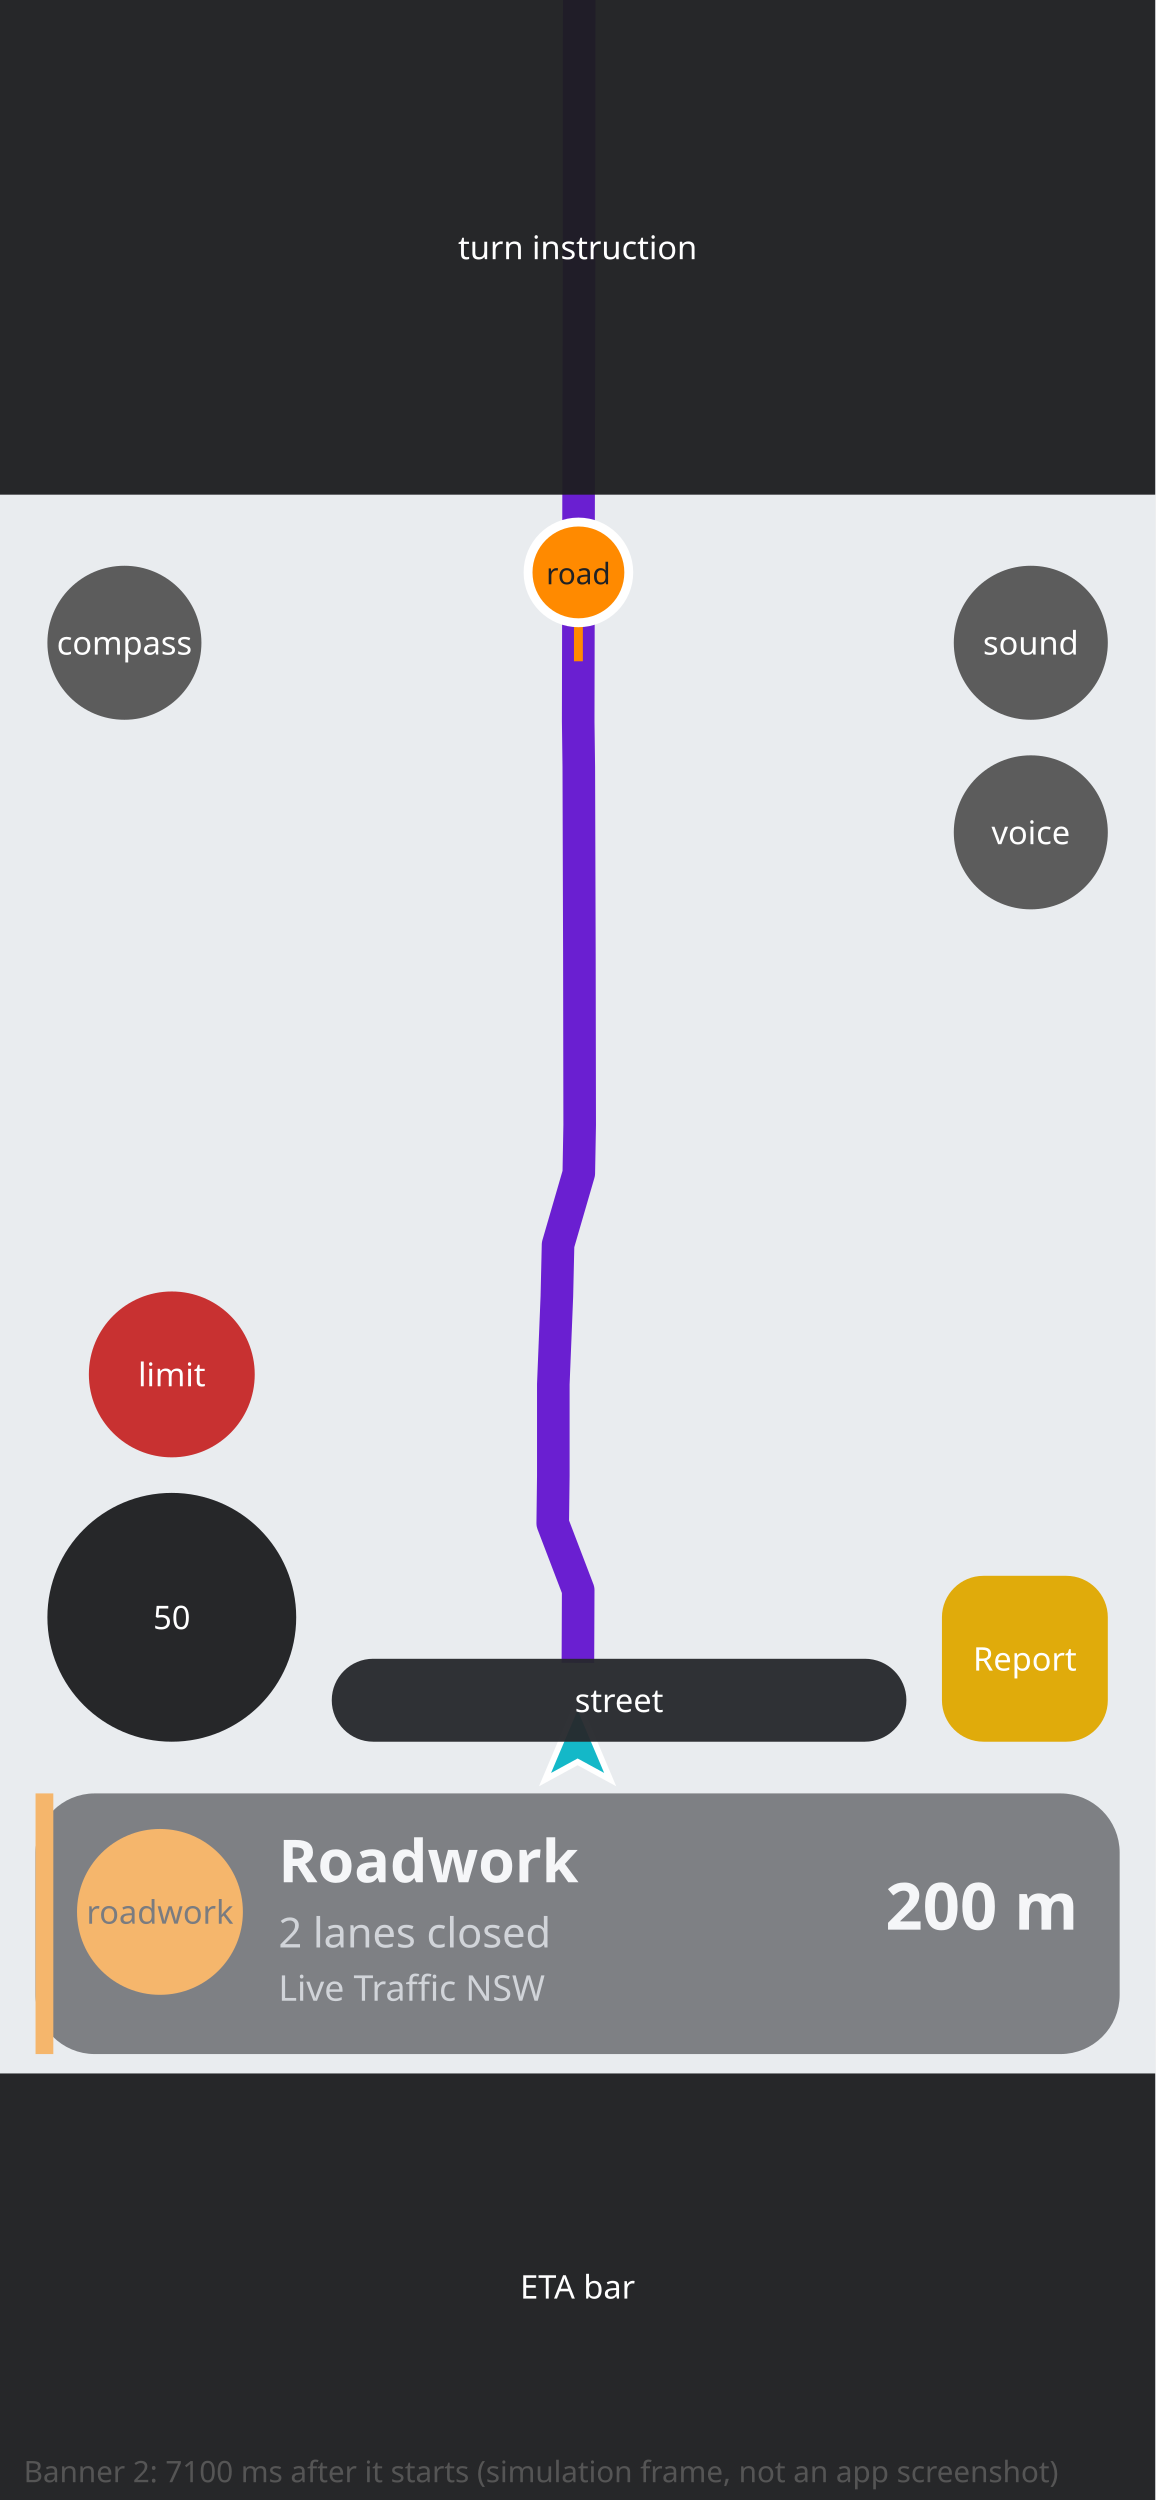
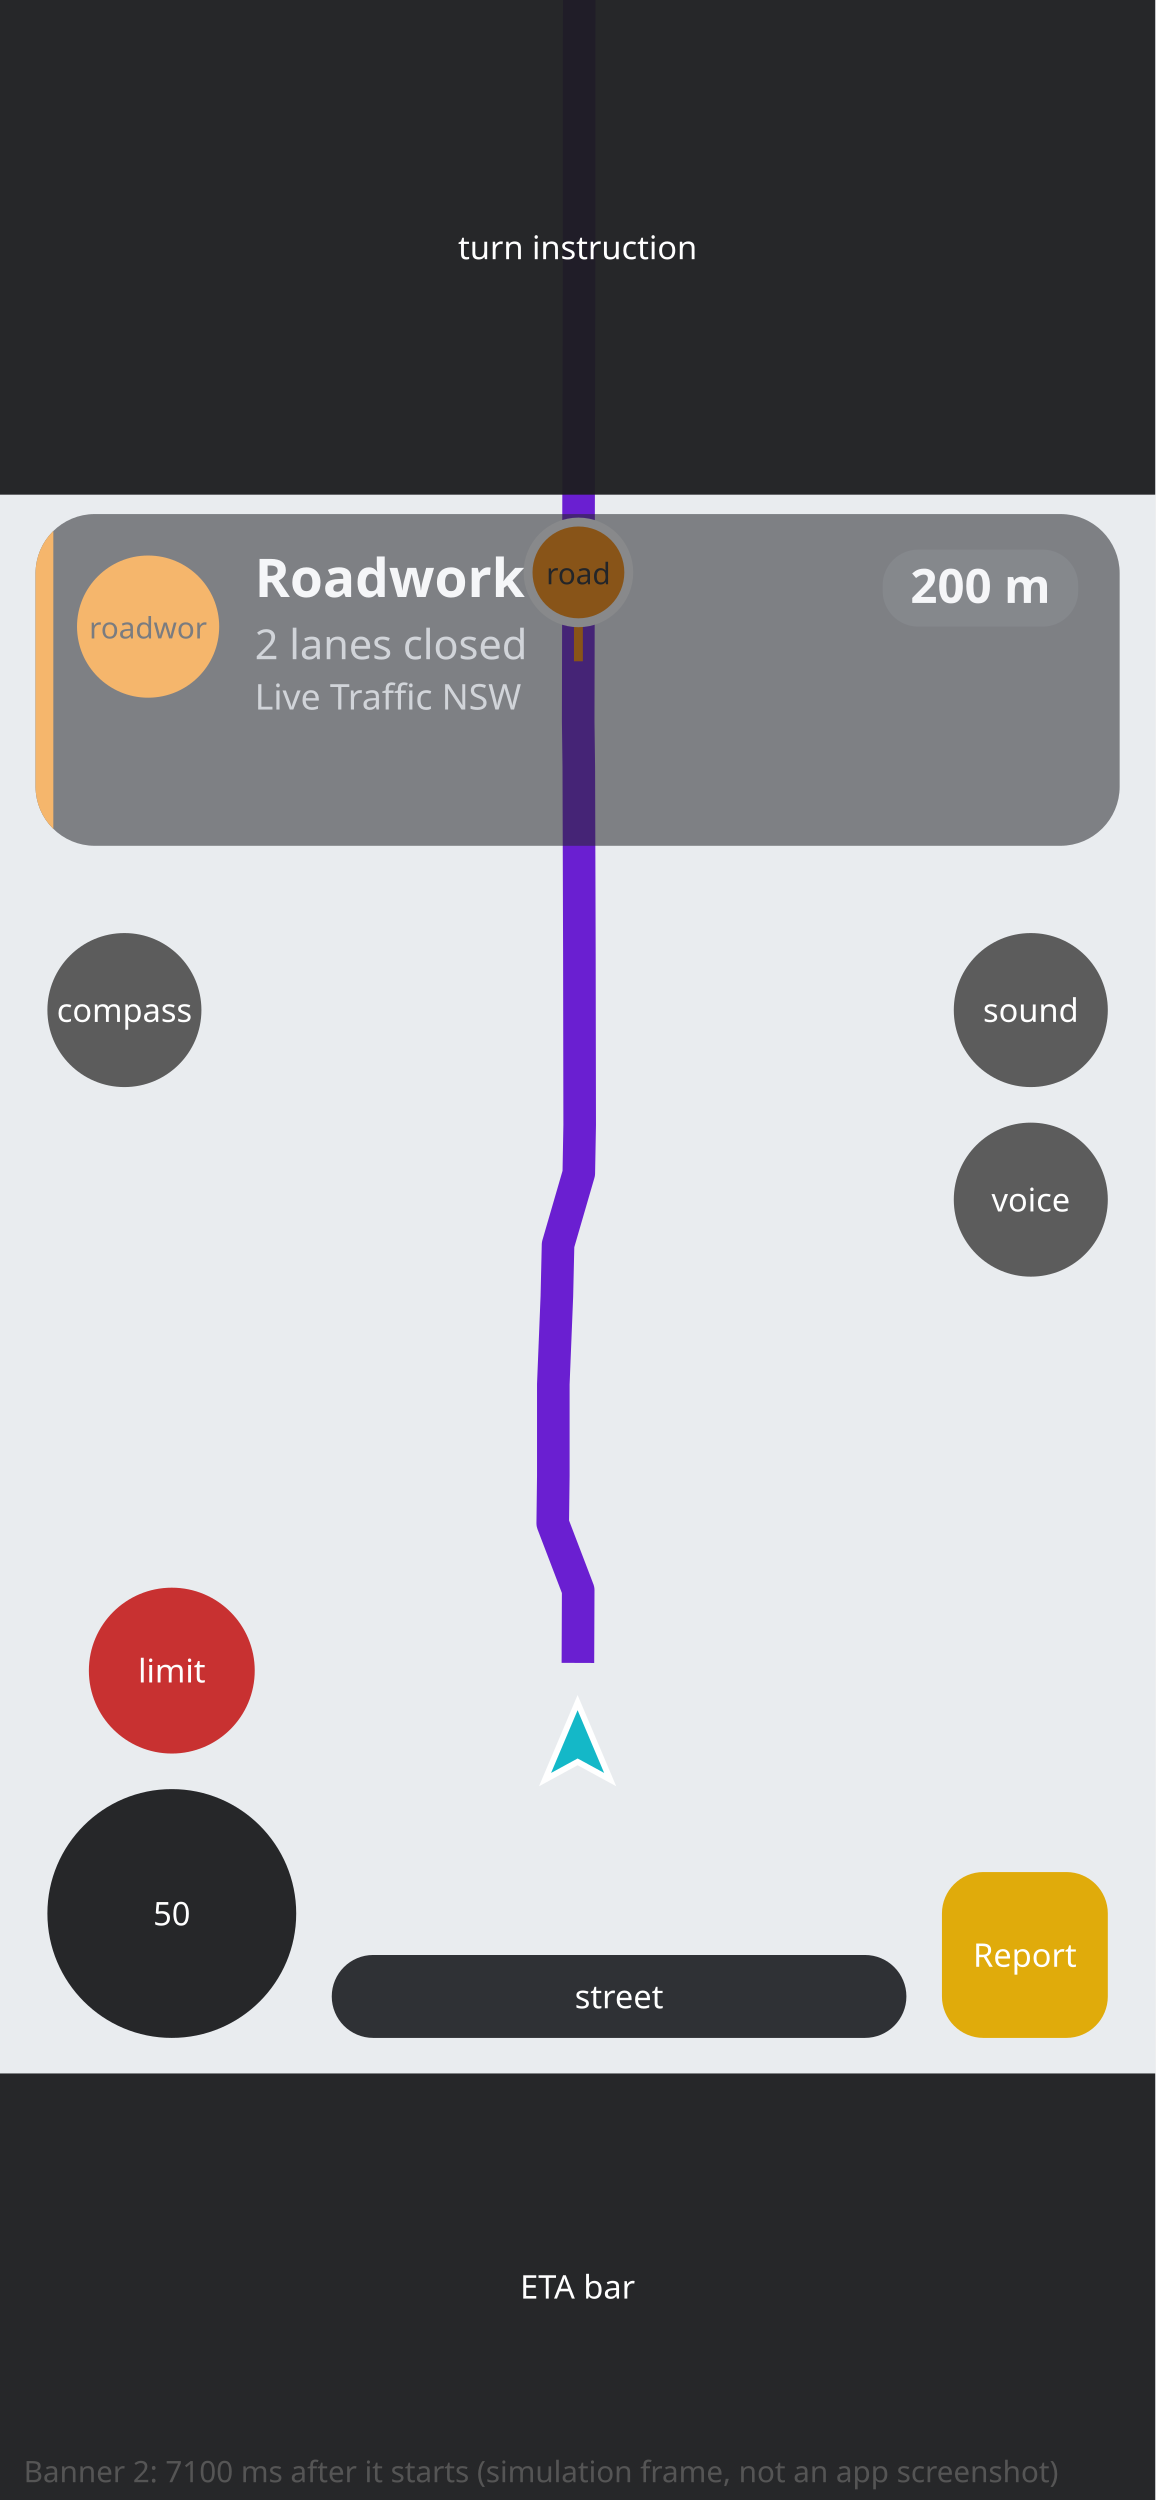
<svg xmlns="http://www.w3.org/2000/svg" width="390" height="844" viewBox="0 0 390 844">
  <rect width="100%" height="100%" fill="#E9ECEF" />
  <polyline points="195.1,561.4 195.2,536.8 186.6,514.3 186.8,498.2 186.8,467.3 188.0,437.6 188.4,420.2 195.4,396.1 195.7,379.8 195.6,322.4 195.4,259.0 195.2,243.6 195.3,193.0 195.3,184.7 195.5,90.5 195.5,15.6 195.8,-53.3 195.8,-109.8 195.5,-135.9 195.2,-147.9 195.7,-202.8 195.7,-224.2 192.1,-223.7 188.7,-224.2 185.6,-225.9 183.0,-228.6 181.5,-231.8 181.2,-235.3 52.7,-240.0 -17.1,-241.7 -51.6,-242.8 -79.3,-243.6 -108.3,-244.5 -135.3,-240.6 -151.4,-241.3 -167.5,-244.3 -180.7,-249.0 -186.1,-252.6 -193.1,-258.7 -199.9,-265.9 -203.4,-270.5 -210.8,-282.1 -224.3,-305.0 -213.7,-311.9 -196.7,-324.6 -176.5,-343.4 -152.4,-370.3 -140.1,-387.4 -52.4,-512.0 -24.0,-556.5 32.0,-638.7 38.4,-648.5 40.2,-666.0 40.4,-675.6 38.8,-685.7 35.9,-695.8 30.7,-705.8 22.5,-717.3 7.3,-732.1 1.4,-746.3 -53.8,-792.7 -108.1,-839.1 -138.9,-865.4 -165.6,-888.7 -201.7,-919.2 -237.9,-950.9 -249.8,-961.2 -296.3,-1002.4 -309.7,-1021.5 -456.2,-1138.7 -493.5,-1169.1 -569.5,-1229.4 -642.3,-1283.4 -645.9,-1285.9 -661.5,-1297.3 -686.0,-1298.8 -720.1,-1323.5 -751.2,-1348.0 -855.1,-1430.6 -927.3,-1488.6 -992.6,-1540.2 -1001.7,-1547.6 -1022.7,-1564.4 -1062.7,-1596.6 -1176.5,-1686.5 -1189.9,-1697.3 -1205.6,-1709.8 -1232.6,-1732.3 -1269.1,-1763.2 -1300.4,-1791.5 -1304.4,-1795.0 -1315.4,-1804.9 -1371.4,-1856.9 -1449.2,-1929.7 -1515.9,-1992.4 -1561.2,-2034.4 -1622.1,-2090.6 -1645.0,-2110.5 -1659.0,-2122.4 -1679.8,-2137.8 -1696.1,-2148.8 -1710.3,-2156.8 -1715.2,-2159.5 -1716.8,-2160.2 -1745.8,-2172.7 -1774.2,-2182.8 -1797.0,-2190.6 -1822.0,-2197.7 -1853.4,-2206.0 -1944.8,-2231.2 -1982.7,-2241.5 -2023.3,-2253.8 -2039.6,-2258.8 -2056.8,-2264.6 -2069.3,-2269.6 -2077.9,-2273.3 -2085.5,-2276.9 -2098.0,-2283.6 -2115.4,-2294.2 -2126.8,-2302.4 -2139.7,-2320.6 -2159.4,-2338.4 -2183.7,-2359.5 -2207.4,-2380.4 -2229.6,-2400.8 -2311.1,-2481.3 -2358.1,-2529.2 -2363.4,-2534.7 -2382.4,-2553.3 -2411.1,-2580.8 -2426.4,-2594.5 -2436.9,-2603.3 -2457.7,-2620.4 -2475.9,-2634.5 -2500.1,-2641.9 -2534.1,-2662.3 -2586.2,-2693.0 -2654.7,-2735.5 -2683.3,-2756.7 -2755.9,-2816.3 -2876.6,-2901.6 -2924.5,-2934.7 -2908.9,-2945.6 -2458.3,-3250.7 -2445.8,-3259.3 -2431.8,-3268.6 -2415.8,-3279.4 -2407.7,-3282.8 -2395.8,-3285.7 -2388.4,-3287.1 -2391.8,-3272.0 -2392.6,-3258.0 -2390.9,-3235.8" fill="none" stroke="#6A1FD1" stroke-width="11" stroke-linejoin="round" />
  <line x1="195.274" y1="223.244" x2="195.274" y2="209.244" stroke="#FF8A00" stroke-width="3" />
  <circle cx="195.274" cy="193.244" r="17" fill="#FF8A00" stroke="#fff" stroke-width="3" />
  <text x="195.274" y="197.244" font-size="10" text-anchor="middle" fill="#1F2125" font-family="sans-serif">road</text>
  <line x1="-185.458" y1="-905.493" x2="-185.458" y2="-919.493" stroke="#D9480F" stroke-width="3" />
  <circle cx="-185.458" cy="-935.493" r="17" fill="#D9480F" stroke="#fff" stroke-width="3" />
  <text x="-185.458" y="-931.493" font-size="10" text-anchor="middle" fill="#FFFFFF" font-family="sans-serif">brok</text>
  <polygon points="195,574.8 184,600.8 195,594.8 206,600.8" fill="#14B8C8" stroke="#fff" stroke-width="2" />
  <rect x="0" y="0" width="390" height="167" rx="0" fill="#1C1D20" opacity="0.95" />
  <text x="195" y="87.5" font-size="11" text-anchor="middle" fill="#fff" font-family="sans-serif">turn instruction</text>
  <rect x="0" y="700" width="390" height="144" rx="0" fill="#1C1D20" opacity="0.95" />
  <text x="195" y="776" font-size="11" text-anchor="middle" fill="#fff" font-family="sans-serif">ETA bar</text>
-   <rect x="16" y="191" width="52" height="52" rx="26" fill="#555" opacity="0.95" />
-   <text x="42" y="221" font-size="11" text-anchor="middle" fill="#fff" font-family="sans-serif">compass</text>
-   <rect x="322" y="191" width="52" height="52" rx="26" fill="#555" opacity="0.95" />
-   <text x="348" y="221" font-size="11" text-anchor="middle" fill="#fff" font-family="sans-serif">sound</text>
-   <rect x="322" y="255" width="52" height="52" rx="26" fill="#555" opacity="0.95" />
-   <text x="348" y="285" font-size="11" text-anchor="middle" fill="#fff" font-family="sans-serif">voice</text>
-   <rect x="30" y="436" width="56" height="56" rx="28" fill="#C62828" opacity="0.95" />
-   <text x="58" y="468" font-size="11" text-anchor="middle" fill="#fff" font-family="sans-serif">limit</text>
-   <rect x="16" y="504" width="84" height="84" rx="42" fill="#1C1D20" opacity="0.95" />
-   <text x="58" y="550" font-size="11" text-anchor="middle" fill="#fff" font-family="sans-serif">50</text>
-   <rect x="318" y="532" width="56" height="56" rx="14" fill="#E0A800" opacity="0.95" />
-   <text x="346" y="564" font-size="11" text-anchor="middle" fill="#fff" font-family="sans-serif">Report</text>
-   <rect x="112" y="560" width="194" height="28" rx="14" fill="#26282C" opacity="0.95" />
-   <text x="209" y="578" font-size="11" text-anchor="middle" fill="#fff" font-family="sans-serif">street</text>
+   <rect x="16" y="315" width="52" height="52" rx="26" fill="#555" opacity="0.95" />
+   <text x="42" y="345" font-size="11" text-anchor="middle" fill="#fff" font-family="sans-serif">compass</text>
+   <rect x="322" y="315" width="52" height="52" rx="26" fill="#555" opacity="0.95" />
+   <text x="348" y="345" font-size="11" text-anchor="middle" fill="#fff" font-family="sans-serif">sound</text>
+   <rect x="322" y="379" width="52" height="52" rx="26" fill="#555" opacity="0.95" />
+   <text x="348" y="409" font-size="11" text-anchor="middle" fill="#fff" font-family="sans-serif">voice</text>
+   <rect x="30" y="536" width="56" height="56" rx="28" fill="#C62828" opacity="0.95" />
+   <text x="58" y="568" font-size="11" text-anchor="middle" fill="#fff" font-family="sans-serif">limit</text>
+   <rect x="16" y="604" width="84" height="84" rx="42" fill="#1C1D20" opacity="0.95" />
+   <text x="58" y="650" font-size="11" text-anchor="middle" fill="#fff" font-family="sans-serif">50</text>
+   <rect x="318" y="632" width="56" height="56" rx="14" fill="#E0A800" opacity="0.95" />
+   <text x="346" y="664" font-size="11" text-anchor="middle" fill="#fff" font-family="sans-serif">Report</text>
+   <rect x="112" y="660" width="194" height="28" rx="14" fill="#26282C" opacity="0.95" />
+   <text x="209" y="678" font-size="11" text-anchor="middle" fill="#fff" font-family="sans-serif">street</text>
  <g opacity="0.55">
-     <rect x="12" y="605.455" width="366" height="88" rx="20" fill="#26282C" />
-     <rect x="12" y="605.455" width="6" height="88" fill="#FF8A00" />
-     <circle cx="54" cy="645.455" r="28" fill="#FF8A00" />
-     <text x="54" y="649.455" font-size="11" text-anchor="middle" fill="#1F2125" font-family="sans-serif">roadwork</text>
-     <text x="94" y="635.455" font-size="20" font-weight="700" fill="#fff" font-family="sans-serif">Roadwork</text>
-     <text x="94" y="657.455" font-size="14" fill="#BDC1C6" font-family="sans-serif">2 lanes closed</text>
-     <text x="94" y="675.455" font-size="12" fill="#BDC1C6" font-family="sans-serif">Live Traffic NSW</text>
-     <text x="364" y="651.455" font-size="22" font-weight="700" text-anchor="end" fill="#fff" font-family="sans-serif">200 m</text>
+     <clipPath id="card">
+       <rect x="12" y="173.545" width="366" height="112" rx="20" />
+     </clipPath>
+     <rect x="12" y="173.545" width="366" height="112" rx="20" fill="#26282C" />
+     <rect x="12" y="173.545" width="6" height="112" fill="#FF8A00" clip-path="url(#card)" />
+     <circle cx="50" cy="211.545" r="24" fill="#FF8A00" />
+     <text x="50" y="215.545" font-size="10" text-anchor="middle" fill="#1F2125" font-family="sans-serif">roadwor</text>
+     <text x="86" y="201.545" font-size="18" font-weight="700" fill="#fff" font-family="sans-serif">Roadwork</text>
+     <rect x="298" y="185.545" width="66" height="26" rx="12" fill="#33363B" />
+     <text x="331" y="203.545" font-size="16" font-weight="700" text-anchor="middle" fill="#fff" font-family="sans-serif">200 m</text>
+     <text x="86" y="222.545" font-size="14" fill="#BDC1C6" font-family="sans-serif">2 lanes closed</text>
+     <text x="86" y="239.545" font-size="12" fill="#BDC1C6" font-family="sans-serif">Live Traffic NSW</text>
  </g>
  <text x="8" y="838" font-size="10" fill="#555" font-family="sans-serif">Banner 2: 7100 ms after it starts (simulation frame, not an app screenshot)</text>
</svg>
